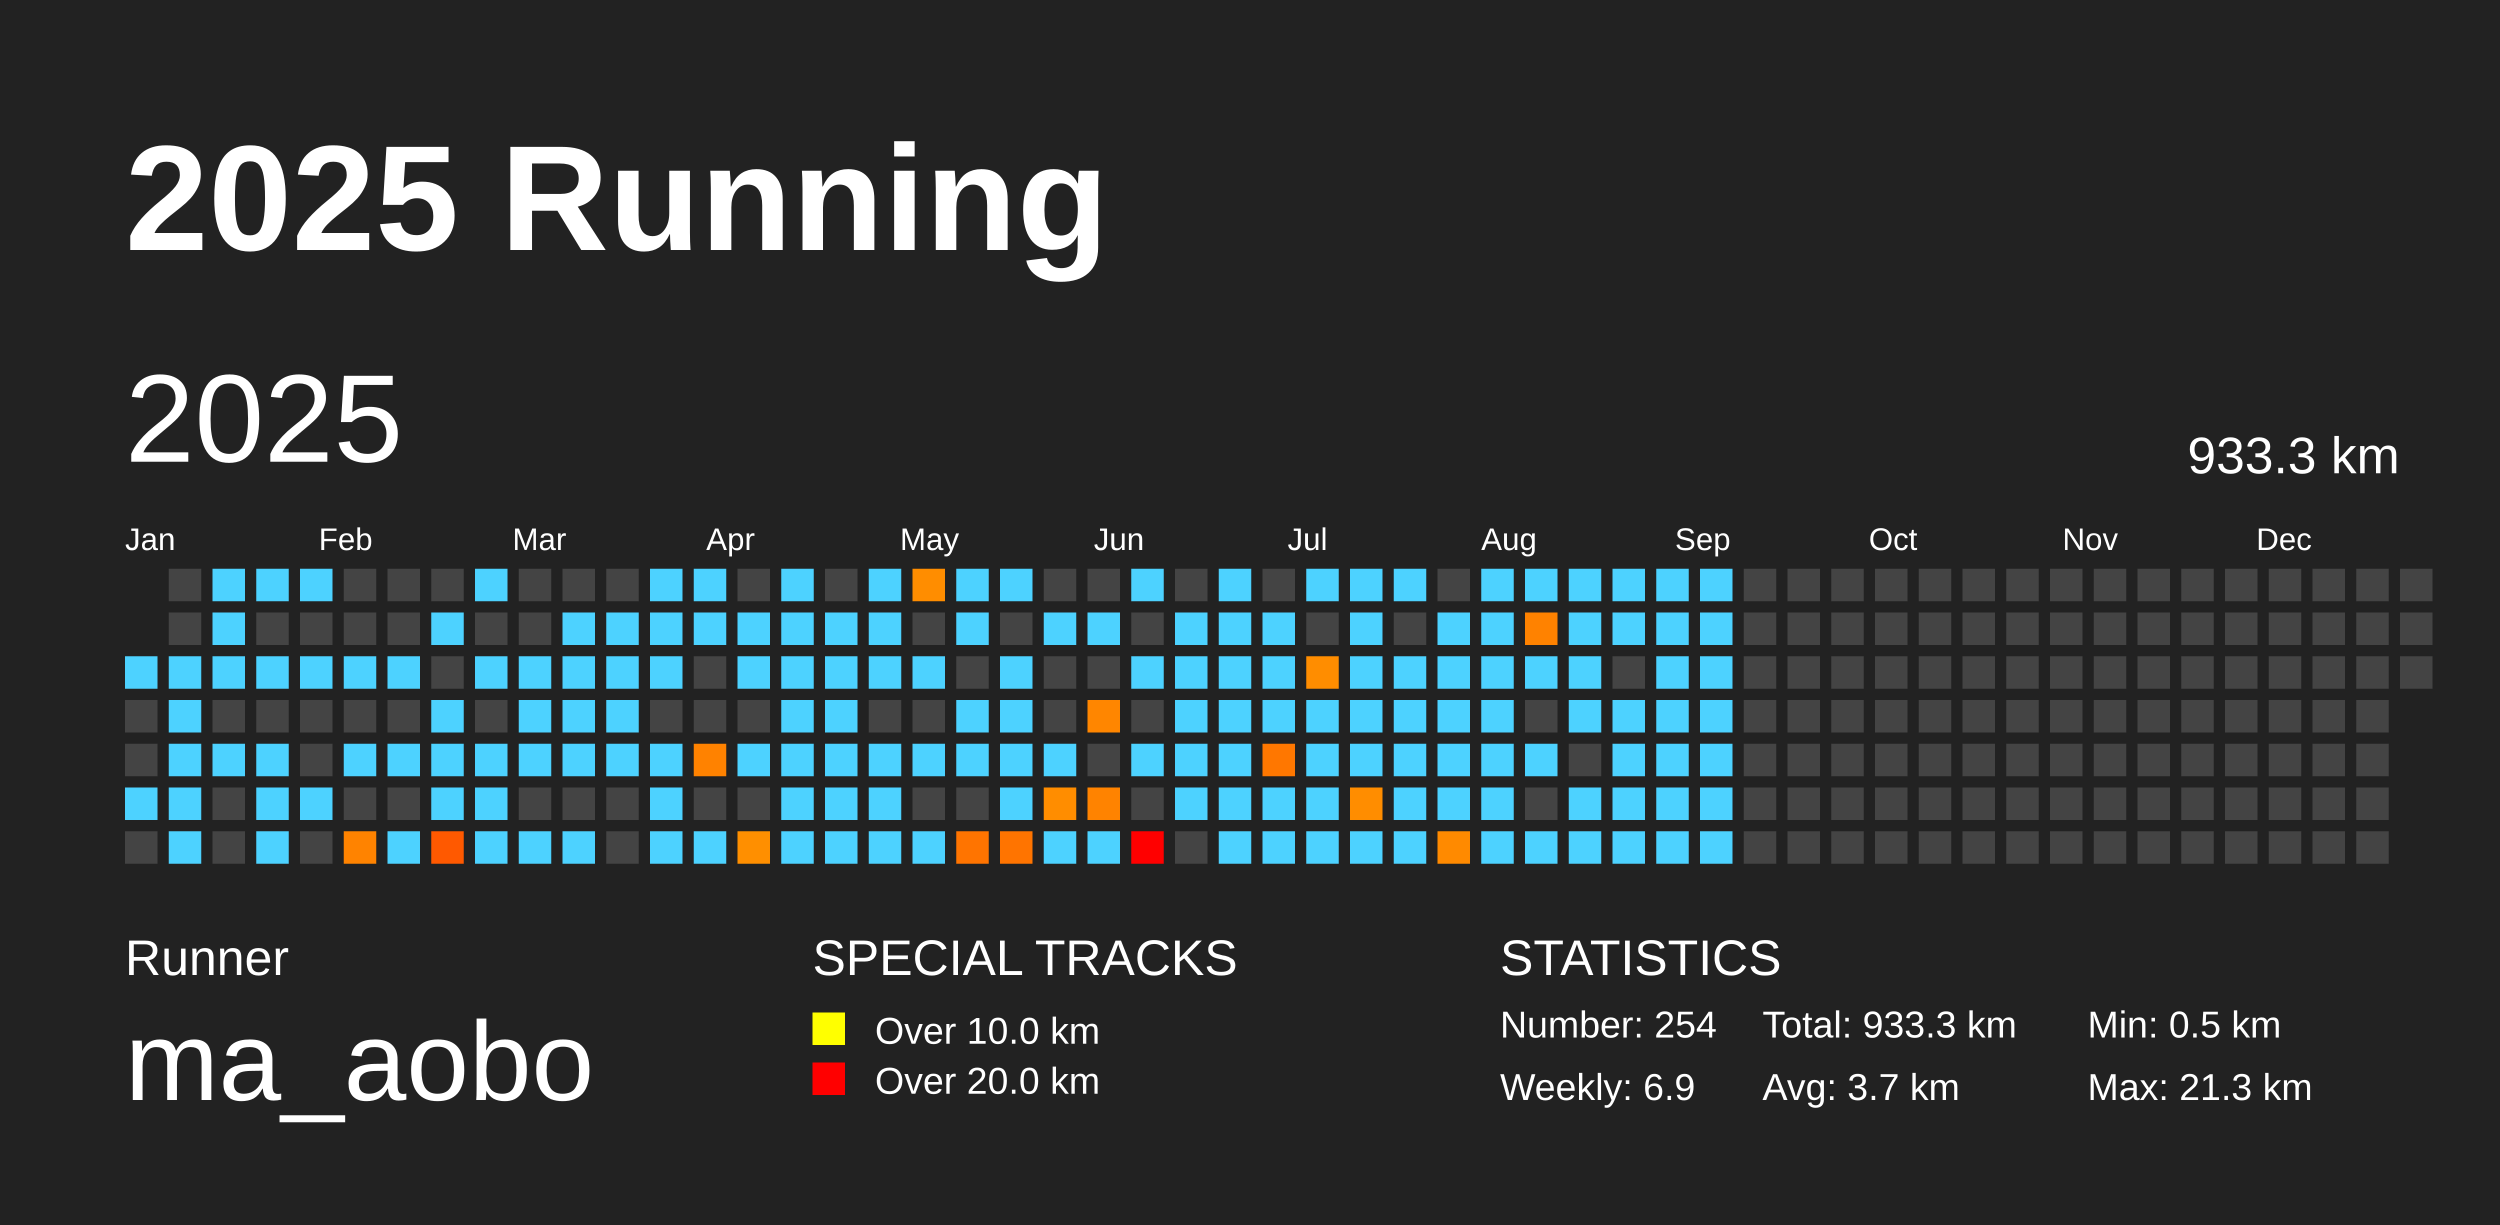
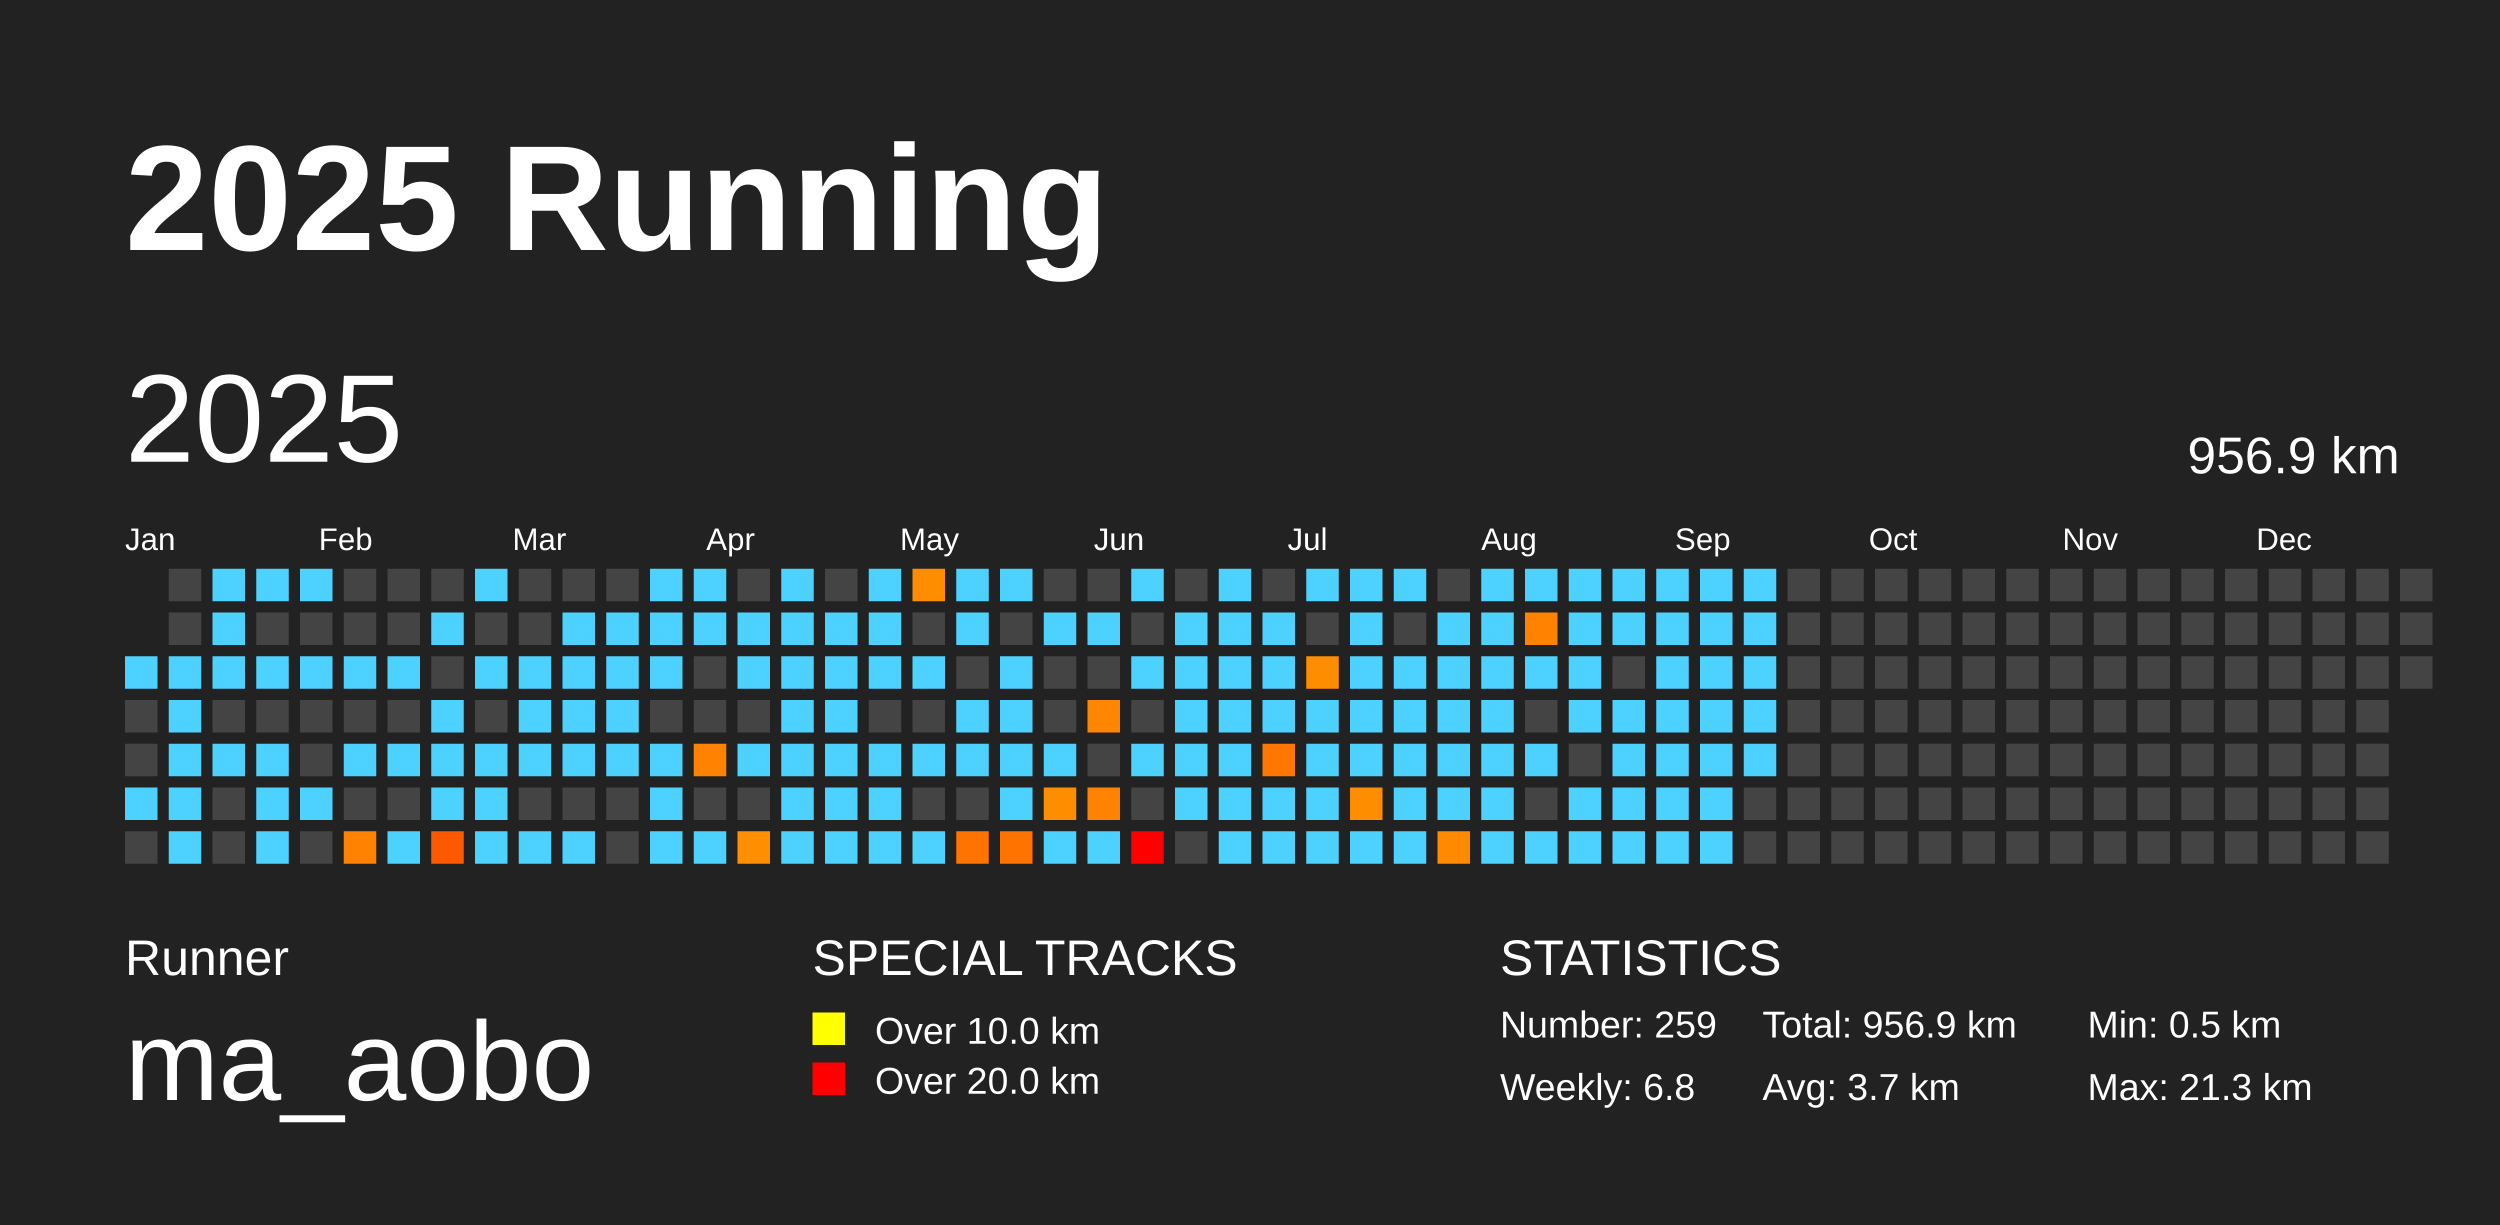
<svg xmlns="http://www.w3.org/2000/svg" baseProfile="full" height="98mm" version="1.1" viewBox="0,0,200,98" width="200mm">
  <defs />
  <rect fill="#222222" height="98" width="200" x="0" y="0" />
  <text fill="#FFFFFF" style="font-size:12px; font-family:Arial; font-weight:bold;" x="10" y="20">2025 Running</text>
  <text fill="#FFFFFF" style="font-size:4px; font-family:Arial" x="10" y="78">Runner</text>
  <text fill="#FFFFFF" style="font-size:9px; font-family:Arial" x="10" y="88">ma_aobo</text>
  <text fill="#FFFFFF" style="font-size:4px; font-family:Arial" x="65" y="78">SPECIAL TRACKS</text>
  <rect fill="yellow" height="2.6" width="2.6" x="65" y="81" />
  <text fill="#FFFFFF" style="font-size:3px; font-family:Arial" x="70" y="83.5">Over 10.0 km</text>
  <rect fill="red" height="2.6" width="2.6" x="65" y="85" />
  <text fill="#FFFFFF" style="font-size:3px; font-family:Arial" x="70" y="87.5">Over 20.0 km</text>
  <text fill="#FFFFFF" style="font-size:4px; font-family:Arial" x="120" y="78">STATISTICS</text>
-   <text fill="#FFFFFF" style="font-size:3px; font-family:Arial" x="120" y="83">Number: 254</text>
-   <text fill="#FFFFFF" style="font-size:3px; font-family:Arial" x="120" y="88">Weekly: 6.9</text>
-   <text fill="#FFFFFF" style="font-size:3px; font-family:Arial" x="141" y="83">Total: 933.3 km</text>
+   <text fill="#FFFFFF" style="font-size:3px; font-family:Arial" x="120" y="83">Number: 259</text>
+   <text fill="#FFFFFF" style="font-size:3px; font-family:Arial" x="120" y="88">Weekly: 6.8</text>
+   <text fill="#FFFFFF" style="font-size:3px; font-family:Arial" x="141" y="83">Total: 956.9 km</text>
  <text fill="#FFFFFF" style="font-size:3px; font-family:Arial" x="141" y="88">Avg: 3.7 km</text>
  <text fill="#FFFFFF" style="font-size:3px; font-family:Arial" x="167" y="83">Min: 0.5 km</text>
  <text fill="#FFFFFF" style="font-size:3px; font-family:Arial" x="167" y="88">Max: 21.3 km</text>
  <text dominant-baseline="hanging" fill="#FFFFFF" style="font-size:10.0px; font-family:Arial;" x="10" y="30">2025</text>
-   <text dominant-baseline="hanging" fill="#FFFFFF" style="font-size:4.125px; font-family:Arial;" x="175" y="35">933.3 km</text>
+   <text dominant-baseline="hanging" fill="#FFFFFF" style="font-size:4.125px; font-family:Arial;" x="175" y="35">956.9 km</text>
  <text fill="#FFFFFF" style="font-size:2.5px; font-family:Arial" x="10.0" y="44">Jan</text>
  <text fill="#FFFFFF" style="font-size:2.5px; font-family:Arial" x="25.5" y="44">Feb</text>
  <text fill="#FFFFFF" style="font-size:2.5px; font-family:Arial" x="41.0" y="44">Mar</text>
  <text fill="#FFFFFF" style="font-size:2.5px; font-family:Arial" x="56.5" y="44">Apr</text>
  <text fill="#FFFFFF" style="font-size:2.5px; font-family:Arial" x="72.0" y="44">May</text>
  <text fill="#FFFFFF" style="font-size:2.5px; font-family:Arial" x="87.5" y="44">Jun</text>
  <text fill="#FFFFFF" style="font-size:2.5px; font-family:Arial" x="103.0" y="44">Jul</text>
  <text fill="#FFFFFF" style="font-size:2.5px; font-family:Arial" x="118.5" y="44">Aug</text>
  <text fill="#FFFFFF" style="font-size:2.5px; font-family:Arial" x="134.0" y="44">Sep</text>
  <text fill="#FFFFFF" style="font-size:2.5px; font-family:Arial" x="149.5" y="44">Oct</text>
  <text fill="#FFFFFF" style="font-size:2.5px; font-family:Arial" x="165.0" y="44">Nov</text>
  <text fill="#FFFFFF" style="font-size:2.5px; font-family:Arial" x="180.5" y="44">Dec</text>
  <rect fill="#4dd2ff" height="2.6" width="2.6" x="10.0" y="52.5" />
  <rect fill="#444444" height="2.6" width="2.6" x="10.0" y="56.0" />
  <rect fill="#444444" height="2.6" width="2.6" x="10.0" y="59.5" />
  <rect fill="#4dd2ff" height="2.6" width="2.6" x="10.0" y="63.0" />
  <rect fill="#444444" height="2.6" width="2.6" x="10.0" y="66.5" />
  <rect fill="#444444" height="2.6" width="2.6" x="13.5" y="45.5" />
  <rect fill="#444444" height="2.6" width="2.6" x="13.5" y="49.0" />
  <rect fill="#4dd2ff" height="2.6" width="2.6" x="13.5" y="52.5" />
  <rect fill="#4dd2ff" height="2.6" width="2.6" x="13.5" y="56.0" />
  <rect fill="#4dd2ff" height="2.6" width="2.6" x="13.5" y="59.5" />
  <rect fill="#4dd2ff" height="2.6" width="2.6" x="13.5" y="63.0" />
  <rect fill="#4dd2ff" height="2.6" width="2.6" x="13.5" y="66.5" />
  <rect fill="#4dd2ff" height="2.6" width="2.6" x="17.0" y="45.5" />
  <rect fill="#4dd2ff" height="2.6" width="2.6" x="17.0" y="49.0" />
  <rect fill="#4dd2ff" height="2.6" width="2.6" x="17.0" y="52.5" />
  <rect fill="#444444" height="2.6" width="2.6" x="17.0" y="56.0" />
  <rect fill="#4dd2ff" height="2.6" width="2.6" x="17.0" y="59.5" />
  <rect fill="#444444" height="2.6" width="2.6" x="17.0" y="63.0" />
  <rect fill="#444444" height="2.6" width="2.6" x="17.0" y="66.5" />
  <rect fill="#4dd2ff" height="2.6" width="2.6" x="20.5" y="45.5" />
  <rect fill="#444444" height="2.6" width="2.6" x="20.5" y="49.0" />
  <rect fill="#4dd2ff" height="2.6" width="2.6" x="20.5" y="52.5" />
  <rect fill="#444444" height="2.6" width="2.6" x="20.5" y="56.0" />
  <rect fill="#4dd2ff" height="2.6" width="2.6" x="20.5" y="59.5" />
  <rect fill="#4dd2ff" height="2.6" width="2.6" x="20.5" y="63.0" />
  <rect fill="#4dd2ff" height="2.6" width="2.6" x="20.5" y="66.5" />
  <rect fill="#4dd2ff" height="2.6" width="2.6" x="24.0" y="45.5" />
  <rect fill="#444444" height="2.6" width="2.6" x="24.0" y="49.0" />
  <rect fill="#4dd2ff" height="2.6" width="2.6" x="24.0" y="52.5" />
  <rect fill="#444444" height="2.6" width="2.6" x="24.0" y="56.0" />
  <rect fill="#444444" height="2.6" width="2.6" x="24.0" y="59.5" />
  <rect fill="#4dd2ff" height="2.6" width="2.6" x="24.0" y="63.0" />
  <rect fill="#444444" height="2.6" width="2.6" x="24.0" y="66.5" />
  <rect fill="#444444" height="2.6" width="2.6" x="27.5" y="45.5" />
  <rect fill="#444444" height="2.6" width="2.6" x="27.5" y="49.0" />
  <rect fill="#4dd2ff" height="2.6" width="2.6" x="27.5" y="52.5" />
  <rect fill="#444444" height="2.6" width="2.6" x="27.5" y="56.0" />
  <rect fill="#4dd2ff" height="2.6" width="2.6" x="27.5" y="59.5" />
  <rect fill="#444444" height="2.6" width="2.6" x="27.5" y="63.0" />
  <rect fill="#ff8300" height="2.6" width="2.6" x="27.5" y="66.5" />
  <rect fill="#444444" height="2.6" width="2.6" x="31.0" y="45.5" />
  <rect fill="#444444" height="2.6" width="2.6" x="31.0" y="49.0" />
  <rect fill="#4dd2ff" height="2.6" width="2.6" x="31.0" y="52.5" />
  <rect fill="#444444" height="2.6" width="2.6" x="31.0" y="56.0" />
  <rect fill="#4dd2ff" height="2.6" width="2.6" x="31.0" y="59.5" />
  <rect fill="#444444" height="2.6" width="2.6" x="31.0" y="63.0" />
  <rect fill="#4dd2ff" height="2.6" width="2.6" x="31.0" y="66.5" />
  <rect fill="#444444" height="2.6" width="2.6" x="34.5" y="45.5" />
  <rect fill="#4dd2ff" height="2.6" width="2.6" x="34.5" y="49.0" />
  <rect fill="#444444" height="2.6" width="2.6" x="34.5" y="52.5" />
  <rect fill="#4dd2ff" height="2.6" width="2.6" x="34.5" y="56.0" />
  <rect fill="#4dd2ff" height="2.6" width="2.6" x="34.5" y="59.5" />
  <rect fill="#4dd2ff" height="2.6" width="2.6" x="34.5" y="63.0" />
  <rect fill="#ff5900" height="2.6" width="2.6" x="34.5" y="66.5" />
  <rect fill="#4dd2ff" height="2.6" width="2.6" x="38.0" y="45.5" />
  <rect fill="#444444" height="2.6" width="2.6" x="38.0" y="49.0" />
  <rect fill="#4dd2ff" height="2.6" width="2.6" x="38.0" y="52.5" />
  <rect fill="#444444" height="2.6" width="2.6" x="38.0" y="56.0" />
  <rect fill="#4dd2ff" height="2.6" width="2.6" x="38.0" y="59.5" />
  <rect fill="#4dd2ff" height="2.6" width="2.6" x="38.0" y="63.0" />
  <rect fill="#4dd2ff" height="2.6" width="2.6" x="38.0" y="66.5" />
  <rect fill="#444444" height="2.6" width="2.6" x="41.5" y="45.5" />
  <rect fill="#444444" height="2.6" width="2.6" x="41.5" y="49.0" />
  <rect fill="#4dd2ff" height="2.6" width="2.6" x="41.5" y="52.5" />
  <rect fill="#4dd2ff" height="2.6" width="2.6" x="41.5" y="56.0" />
  <rect fill="#4dd2ff" height="2.6" width="2.6" x="41.5" y="59.5" />
  <rect fill="#444444" height="2.6" width="2.6" x="41.5" y="63.0" />
  <rect fill="#4dd2ff" height="2.6" width="2.6" x="41.5" y="66.5" />
  <rect fill="#444444" height="2.6" width="2.6" x="45.0" y="45.5" />
  <rect fill="#4dd2ff" height="2.6" width="2.6" x="45.0" y="49.0" />
  <rect fill="#4dd2ff" height="2.6" width="2.6" x="45.0" y="52.5" />
  <rect fill="#4dd2ff" height="2.6" width="2.6" x="45.0" y="56.0" />
  <rect fill="#4dd2ff" height="2.6" width="2.6" x="45.0" y="59.5" />
  <rect fill="#444444" height="2.6" width="2.6" x="45.0" y="63.0" />
  <rect fill="#4dd2ff" height="2.6" width="2.6" x="45.0" y="66.5" />
  <rect fill="#444444" height="2.6" width="2.6" x="48.5" y="45.5" />
  <rect fill="#4dd2ff" height="2.6" width="2.6" x="48.5" y="49.0" />
  <rect fill="#4dd2ff" height="2.6" width="2.6" x="48.5" y="52.5" />
  <rect fill="#4dd2ff" height="2.6" width="2.6" x="48.5" y="56.0" />
  <rect fill="#4dd2ff" height="2.6" width="2.6" x="48.5" y="59.5" />
  <rect fill="#444444" height="2.6" width="2.6" x="48.5" y="63.0" />
  <rect fill="#444444" height="2.6" width="2.6" x="48.5" y="66.5" />
  <rect fill="#4dd2ff" height="2.6" width="2.6" x="52.0" y="45.5" />
  <rect fill="#4dd2ff" height="2.6" width="2.6" x="52.0" y="49.0" />
  <rect fill="#4dd2ff" height="2.6" width="2.6" x="52.0" y="52.5" />
  <rect fill="#444444" height="2.6" width="2.6" x="52.0" y="56.0" />
  <rect fill="#4dd2ff" height="2.6" width="2.6" x="52.0" y="59.5" />
  <rect fill="#4dd2ff" height="2.6" width="2.6" x="52.0" y="63.0" />
  <rect fill="#4dd2ff" height="2.6" width="2.6" x="52.0" y="66.5" />
  <rect fill="#4dd2ff" height="2.6" width="2.6" x="55.5" y="45.5" />
  <rect fill="#4dd2ff" height="2.6" width="2.6" x="55.5" y="49.0" />
  <rect fill="#444444" height="2.6" width="2.6" x="55.5" y="52.5" />
  <rect fill="#444444" height="2.6" width="2.6" x="55.5" y="56.0" />
  <rect fill="#ff8200" height="2.6" width="2.6" x="55.5" y="59.5" />
  <rect fill="#444444" height="2.6" width="2.6" x="55.5" y="63.0" />
  <rect fill="#4dd2ff" height="2.6" width="2.6" x="55.5" y="66.5" />
  <rect fill="#444444" height="2.6" width="2.6" x="59.0" y="45.5" />
  <rect fill="#4dd2ff" height="2.6" width="2.6" x="59.0" y="49.0" />
  <rect fill="#4dd2ff" height="2.6" width="2.6" x="59.0" y="52.5" />
  <rect fill="#444444" height="2.6" width="2.6" x="59.0" y="56.0" />
  <rect fill="#4dd2ff" height="2.6" width="2.6" x="59.0" y="59.5" />
  <rect fill="#444444" height="2.6" width="2.6" x="59.0" y="63.0" />
  <rect fill="#ff8f00" height="2.6" width="2.6" x="59.0" y="66.5" />
  <rect fill="#4dd2ff" height="2.6" width="2.6" x="62.5" y="45.5" />
  <rect fill="#4dd2ff" height="2.6" width="2.6" x="62.5" y="49.0" />
  <rect fill="#4dd2ff" height="2.6" width="2.6" x="62.5" y="52.5" />
  <rect fill="#4dd2ff" height="2.6" width="2.6" x="62.5" y="56.0" />
  <rect fill="#4dd2ff" height="2.6" width="2.6" x="62.5" y="59.5" />
  <rect fill="#4dd2ff" height="2.6" width="2.6" x="62.5" y="63.0" />
  <rect fill="#4dd2ff" height="2.6" width="2.6" x="62.5" y="66.5" />
  <rect fill="#444444" height="2.6" width="2.6" x="66.0" y="45.5" />
  <rect fill="#4dd2ff" height="2.6" width="2.6" x="66.0" y="49.0" />
  <rect fill="#4dd2ff" height="2.6" width="2.6" x="66.0" y="52.5" />
  <rect fill="#4dd2ff" height="2.6" width="2.6" x="66.0" y="56.0" />
  <rect fill="#4dd2ff" height="2.6" width="2.6" x="66.0" y="59.5" />
  <rect fill="#4dd2ff" height="2.6" width="2.6" x="66.0" y="63.0" />
  <rect fill="#4dd2ff" height="2.6" width="2.6" x="66.0" y="66.5" />
  <rect fill="#4dd2ff" height="2.6" width="2.6" x="69.5" y="45.5" />
  <rect fill="#4dd2ff" height="2.6" width="2.6" x="69.5" y="49.0" />
  <rect fill="#4dd2ff" height="2.6" width="2.6" x="69.5" y="52.5" />
  <rect fill="#444444" height="2.6" width="2.6" x="69.5" y="56.0" />
  <rect fill="#4dd2ff" height="2.6" width="2.6" x="69.5" y="59.5" />
  <rect fill="#4dd2ff" height="2.6" width="2.6" x="69.5" y="63.0" />
  <rect fill="#4dd2ff" height="2.6" width="2.6" x="69.5" y="66.5" />
  <rect fill="#ff8d00" height="2.6" width="2.6" x="73.0" y="45.5" />
  <rect fill="#444444" height="2.6" width="2.6" x="73.0" y="49.0" />
  <rect fill="#4dd2ff" height="2.6" width="2.6" x="73.0" y="52.5" />
  <rect fill="#444444" height="2.6" width="2.6" x="73.0" y="56.0" />
  <rect fill="#4dd2ff" height="2.6" width="2.6" x="73.0" y="59.5" />
  <rect fill="#444444" height="2.6" width="2.6" x="73.0" y="63.0" />
  <rect fill="#4dd2ff" height="2.6" width="2.6" x="73.0" y="66.5" />
  <rect fill="#4dd2ff" height="2.6" width="2.6" x="76.5" y="45.5" />
  <rect fill="#4dd2ff" height="2.6" width="2.6" x="76.5" y="49.0" />
  <rect fill="#444444" height="2.6" width="2.6" x="76.5" y="52.5" />
  <rect fill="#4dd2ff" height="2.6" width="2.6" x="76.5" y="56.0" />
  <rect fill="#4dd2ff" height="2.6" width="2.6" x="76.5" y="59.5" />
  <rect fill="#444444" height="2.6" width="2.6" x="76.5" y="63.0" />
  <rect fill="#ff7400" height="2.6" width="2.6" x="76.5" y="66.5" />
  <rect fill="#4dd2ff" height="2.6" width="2.6" x="80.0" y="45.5" />
  <rect fill="#444444" height="2.6" width="2.6" x="80.0" y="49.0" />
  <rect fill="#4dd2ff" height="2.6" width="2.6" x="80.0" y="52.5" />
  <rect fill="#4dd2ff" height="2.6" width="2.6" x="80.0" y="56.0" />
  <rect fill="#4dd2ff" height="2.6" width="2.6" x="80.0" y="59.5" />
  <rect fill="#4dd2ff" height="2.6" width="2.6" x="80.0" y="63.0" />
  <rect fill="#ff7400" height="2.6" width="2.6" x="80.0" y="66.5" />
  <rect fill="#444444" height="2.6" width="2.6" x="83.5" y="45.5" />
  <rect fill="#4dd2ff" height="2.6" width="2.6" x="83.5" y="49.0" />
  <rect fill="#444444" height="2.6" width="2.6" x="83.5" y="52.5" />
  <rect fill="#444444" height="2.6" width="2.6" x="83.5" y="56.0" />
  <rect fill="#4dd2ff" height="2.6" width="2.6" x="83.5" y="59.5" />
  <rect fill="#ff8d00" height="2.6" width="2.6" x="83.5" y="63.0" />
  <rect fill="#4dd2ff" height="2.6" width="2.6" x="83.5" y="66.5" />
  <rect fill="#444444" height="2.6" width="2.6" x="87.0" y="45.5" />
  <rect fill="#4dd2ff" height="2.6" width="2.6" x="87.0" y="49.0" />
  <rect fill="#444444" height="2.6" width="2.6" x="87.0" y="52.5" />
  <rect fill="#ff8600" height="2.6" width="2.6" x="87.0" y="56.0" />
  <rect fill="#444444" height="2.6" width="2.6" x="87.0" y="59.5" />
  <rect fill="#ff8300" height="2.6" width="2.6" x="87.0" y="63.0" />
  <rect fill="#4dd2ff" height="2.6" width="2.6" x="87.0" y="66.5" />
  <rect fill="#4dd2ff" height="2.6" width="2.6" x="90.5" y="45.5" />
  <rect fill="#444444" height="2.6" width="2.6" x="90.5" y="49.0" />
  <rect fill="#4dd2ff" height="2.6" width="2.6" x="90.5" y="52.5" />
  <rect fill="#444444" height="2.6" width="2.6" x="90.5" y="56.0" />
  <rect fill="#4dd2ff" height="2.6" width="2.6" x="90.5" y="59.5" />
  <rect fill="#444444" height="2.6" width="2.6" x="90.5" y="63.0" />
  <rect fill="red" height="2.6" width="2.6" x="90.5" y="66.5" />
  <rect fill="#444444" height="2.6" width="2.6" x="94.0" y="45.5" />
  <rect fill="#4dd2ff" height="2.6" width="2.6" x="94.0" y="49.0" />
  <rect fill="#4dd2ff" height="2.6" width="2.6" x="94.0" y="52.5" />
  <rect fill="#4dd2ff" height="2.6" width="2.6" x="94.0" y="56.0" />
  <rect fill="#4dd2ff" height="2.6" width="2.6" x="94.0" y="59.5" />
  <rect fill="#4dd2ff" height="2.6" width="2.6" x="94.0" y="63.0" />
  <rect fill="#444444" height="2.6" width="2.6" x="94.0" y="66.5" />
  <rect fill="#4dd2ff" height="2.6" width="2.6" x="97.5" y="45.5" />
  <rect fill="#4dd2ff" height="2.6" width="2.6" x="97.5" y="49.0" />
  <rect fill="#4dd2ff" height="2.6" width="2.6" x="97.5" y="52.5" />
  <rect fill="#4dd2ff" height="2.6" width="2.6" x="97.5" y="56.0" />
  <rect fill="#4dd2ff" height="2.6" width="2.6" x="97.5" y="59.5" />
  <rect fill="#4dd2ff" height="2.6" width="2.6" x="97.5" y="63.0" />
  <rect fill="#4dd2ff" height="2.6" width="2.6" x="97.5" y="66.5" />
  <rect fill="#444444" height="2.6" width="2.6" x="101.0" y="45.5" />
  <rect fill="#4dd2ff" height="2.6" width="2.6" x="101.0" y="49.0" />
  <rect fill="#4dd2ff" height="2.6" width="2.6" x="101.0" y="52.5" />
  <rect fill="#4dd2ff" height="2.6" width="2.6" x="101.0" y="56.0" />
  <rect fill="#ff7700" height="2.6" width="2.6" x="101.0" y="59.5" />
  <rect fill="#4dd2ff" height="2.6" width="2.6" x="101.0" y="63.0" />
  <rect fill="#4dd2ff" height="2.6" width="2.6" x="101.0" y="66.5" />
  <rect fill="#4dd2ff" height="2.6" width="2.6" x="104.5" y="45.5" />
  <rect fill="#444444" height="2.6" width="2.6" x="104.5" y="49.0" />
  <rect fill="#ff8d00" height="2.6" width="2.6" x="104.5" y="52.5" />
  <rect fill="#4dd2ff" height="2.6" width="2.6" x="104.5" y="56.0" />
  <rect fill="#4dd2ff" height="2.6" width="2.6" x="104.5" y="59.5" />
  <rect fill="#4dd2ff" height="2.6" width="2.6" x="104.5" y="63.0" />
  <rect fill="#4dd2ff" height="2.6" width="2.6" x="104.5" y="66.5" />
  <rect fill="#4dd2ff" height="2.6" width="2.6" x="108.0" y="45.5" />
  <rect fill="#4dd2ff" height="2.6" width="2.6" x="108.0" y="49.0" />
  <rect fill="#4dd2ff" height="2.6" width="2.6" x="108.0" y="52.5" />
  <rect fill="#4dd2ff" height="2.6" width="2.6" x="108.0" y="56.0" />
  <rect fill="#4dd2ff" height="2.6" width="2.6" x="108.0" y="59.5" />
  <rect fill="#ff8d00" height="2.6" width="2.6" x="108.0" y="63.0" />
  <rect fill="#4dd2ff" height="2.6" width="2.6" x="108.0" y="66.5" />
  <rect fill="#4dd2ff" height="2.6" width="2.6" x="111.5" y="45.5" />
  <rect fill="#444444" height="2.6" width="2.6" x="111.5" y="49.0" />
  <rect fill="#4dd2ff" height="2.6" width="2.6" x="111.5" y="52.5" />
  <rect fill="#4dd2ff" height="2.6" width="2.6" x="111.5" y="56.0" />
  <rect fill="#4dd2ff" height="2.6" width="2.6" x="111.5" y="59.5" />
  <rect fill="#4dd2ff" height="2.6" width="2.6" x="111.5" y="63.0" />
  <rect fill="#4dd2ff" height="2.6" width="2.6" x="111.5" y="66.5" />
  <rect fill="#444444" height="2.6" width="2.6" x="115.0" y="45.5" />
  <rect fill="#4dd2ff" height="2.6" width="2.6" x="115.0" y="49.0" />
  <rect fill="#4dd2ff" height="2.6" width="2.6" x="115.0" y="52.5" />
  <rect fill="#4dd2ff" height="2.6" width="2.6" x="115.0" y="56.0" />
  <rect fill="#4dd2ff" height="2.6" width="2.6" x="115.0" y="59.5" />
  <rect fill="#4dd2ff" height="2.6" width="2.6" x="115.0" y="63.0" />
  <rect fill="#ff8a00" height="2.6" width="2.6" x="115.0" y="66.5" />
  <rect fill="#4dd2ff" height="2.6" width="2.6" x="118.5" y="45.5" />
  <rect fill="#4dd2ff" height="2.6" width="2.6" x="118.5" y="49.0" />
  <rect fill="#4dd2ff" height="2.6" width="2.6" x="118.5" y="52.5" />
  <rect fill="#4dd2ff" height="2.6" width="2.6" x="118.5" y="56.0" />
  <rect fill="#4dd2ff" height="2.6" width="2.6" x="118.5" y="59.5" />
  <rect fill="#4dd2ff" height="2.6" width="2.6" x="118.5" y="63.0" />
  <rect fill="#4dd2ff" height="2.6" width="2.6" x="118.5" y="66.5" />
  <rect fill="#4dd2ff" height="2.6" width="2.6" x="122.0" y="45.5" />
  <rect fill="#ff8200" height="2.6" width="2.6" x="122.0" y="49.0" />
  <rect fill="#4dd2ff" height="2.6" width="2.6" x="122.0" y="52.5" />
  <rect fill="#444444" height="2.6" width="2.6" x="122.0" y="56.0" />
  <rect fill="#4dd2ff" height="2.6" width="2.6" x="122.0" y="59.5" />
  <rect fill="#444444" height="2.6" width="2.6" x="122.0" y="63.0" />
  <rect fill="#4dd2ff" height="2.6" width="2.6" x="122.0" y="66.5" />
  <rect fill="#4dd2ff" height="2.6" width="2.6" x="125.5" y="45.5" />
  <rect fill="#4dd2ff" height="2.6" width="2.6" x="125.5" y="49.0" />
  <rect fill="#4dd2ff" height="2.6" width="2.6" x="125.5" y="52.5" />
  <rect fill="#4dd2ff" height="2.6" width="2.6" x="125.5" y="56.0" />
  <rect fill="#444444" height="2.6" width="2.6" x="125.5" y="59.5" />
  <rect fill="#4dd2ff" height="2.6" width="2.6" x="125.5" y="63.0" />
  <rect fill="#4dd2ff" height="2.6" width="2.6" x="125.5" y="66.5" />
  <rect fill="#4dd2ff" height="2.6" width="2.6" x="129.0" y="45.5" />
  <rect fill="#4dd2ff" height="2.6" width="2.6" x="129.0" y="49.0" />
  <rect fill="#444444" height="2.6" width="2.6" x="129.0" y="52.5" />
  <rect fill="#4dd2ff" height="2.6" width="2.6" x="129.0" y="56.0" />
  <rect fill="#4dd2ff" height="2.6" width="2.6" x="129.0" y="59.5" />
  <rect fill="#4dd2ff" height="2.6" width="2.6" x="129.0" y="63.0" />
  <rect fill="#4dd2ff" height="2.6" width="2.6" x="129.0" y="66.5" />
  <rect fill="#4dd2ff" height="2.6" width="2.6" x="132.5" y="45.5" />
  <rect fill="#4dd2ff" height="2.6" width="2.6" x="132.5" y="49.0" />
  <rect fill="#4dd2ff" height="2.6" width="2.6" x="132.5" y="52.5" />
  <rect fill="#4dd2ff" height="2.6" width="2.6" x="132.5" y="56.0" />
  <rect fill="#4dd2ff" height="2.6" width="2.6" x="132.5" y="59.5" />
  <rect fill="#4dd2ff" height="2.6" width="2.6" x="132.5" y="63.0" />
  <rect fill="#4dd2ff" height="2.6" width="2.6" x="132.5" y="66.5" />
  <rect fill="#4dd2ff" height="2.6" width="2.6" x="136.0" y="45.5" />
  <rect fill="#4dd2ff" height="2.6" width="2.6" x="136.0" y="49.0" />
  <rect fill="#4dd2ff" height="2.6" width="2.6" x="136.0" y="52.5" />
  <rect fill="#4dd2ff" height="2.6" width="2.6" x="136.0" y="56.0" />
  <rect fill="#4dd2ff" height="2.6" width="2.6" x="136.0" y="59.5" />
  <rect fill="#4dd2ff" height="2.6" width="2.6" x="136.0" y="63.0" />
  <rect fill="#4dd2ff" height="2.6" width="2.6" x="136.0" y="66.5" />
-   <rect fill="#444444" height="2.6" width="2.6" x="139.5" y="45.5" />
-   <rect fill="#444444" height="2.6" width="2.6" x="139.5" y="49.0" />
-   <rect fill="#444444" height="2.6" width="2.6" x="139.5" y="52.5" />
-   <rect fill="#444444" height="2.6" width="2.6" x="139.5" y="56.0" />
-   <rect fill="#444444" height="2.6" width="2.6" x="139.5" y="59.5" />
+   <rect fill="#4dd2ff" height="2.6" width="2.6" x="139.5" y="45.5" />
+   <rect fill="#4dd2ff" height="2.6" width="2.6" x="139.5" y="49.0" />
+   <rect fill="#4dd2ff" height="2.6" width="2.6" x="139.5" y="52.5" />
+   <rect fill="#4dd2ff" height="2.6" width="2.6" x="139.5" y="56.0" />
+   <rect fill="#4dd2ff" height="2.6" width="2.6" x="139.5" y="59.5" />
  <rect fill="#444444" height="2.6" width="2.6" x="139.5" y="63.0" />
  <rect fill="#444444" height="2.6" width="2.6" x="139.5" y="66.5" />
  <rect fill="#444444" height="2.6" width="2.6" x="143.0" y="45.5" />
  <rect fill="#444444" height="2.6" width="2.6" x="143.0" y="49.0" />
  <rect fill="#444444" height="2.6" width="2.6" x="143.0" y="52.5" />
  <rect fill="#444444" height="2.6" width="2.6" x="143.0" y="56.0" />
  <rect fill="#444444" height="2.6" width="2.6" x="143.0" y="59.5" />
  <rect fill="#444444" height="2.6" width="2.6" x="143.0" y="63.0" />
  <rect fill="#444444" height="2.6" width="2.6" x="143.0" y="66.5" />
  <rect fill="#444444" height="2.6" width="2.6" x="146.5" y="45.5" />
  <rect fill="#444444" height="2.6" width="2.6" x="146.5" y="49.0" />
  <rect fill="#444444" height="2.6" width="2.6" x="146.5" y="52.5" />
  <rect fill="#444444" height="2.6" width="2.6" x="146.5" y="56.0" />
  <rect fill="#444444" height="2.6" width="2.6" x="146.5" y="59.5" />
  <rect fill="#444444" height="2.6" width="2.6" x="146.5" y="63.0" />
  <rect fill="#444444" height="2.6" width="2.6" x="146.5" y="66.5" />
  <rect fill="#444444" height="2.6" width="2.6" x="150.0" y="45.5" />
  <rect fill="#444444" height="2.6" width="2.6" x="150.0" y="49.0" />
  <rect fill="#444444" height="2.6" width="2.6" x="150.0" y="52.5" />
  <rect fill="#444444" height="2.6" width="2.6" x="150.0" y="56.0" />
  <rect fill="#444444" height="2.6" width="2.6" x="150.0" y="59.5" />
  <rect fill="#444444" height="2.6" width="2.6" x="150.0" y="63.0" />
  <rect fill="#444444" height="2.6" width="2.6" x="150.0" y="66.5" />
  <rect fill="#444444" height="2.6" width="2.6" x="153.5" y="45.5" />
  <rect fill="#444444" height="2.6" width="2.6" x="153.5" y="49.0" />
  <rect fill="#444444" height="2.6" width="2.6" x="153.5" y="52.5" />
  <rect fill="#444444" height="2.6" width="2.6" x="153.5" y="56.0" />
  <rect fill="#444444" height="2.6" width="2.6" x="153.5" y="59.5" />
  <rect fill="#444444" height="2.6" width="2.6" x="153.5" y="63.0" />
  <rect fill="#444444" height="2.6" width="2.6" x="153.5" y="66.5" />
  <rect fill="#444444" height="2.6" width="2.6" x="157.0" y="45.5" />
  <rect fill="#444444" height="2.6" width="2.6" x="157.0" y="49.0" />
  <rect fill="#444444" height="2.6" width="2.6" x="157.0" y="52.5" />
  <rect fill="#444444" height="2.6" width="2.6" x="157.0" y="56.0" />
  <rect fill="#444444" height="2.6" width="2.6" x="157.0" y="59.5" />
  <rect fill="#444444" height="2.6" width="2.6" x="157.0" y="63.0" />
  <rect fill="#444444" height="2.6" width="2.6" x="157.0" y="66.5" />
  <rect fill="#444444" height="2.6" width="2.6" x="160.5" y="45.5" />
  <rect fill="#444444" height="2.6" width="2.6" x="160.5" y="49.0" />
  <rect fill="#444444" height="2.6" width="2.6" x="160.5" y="52.5" />
  <rect fill="#444444" height="2.6" width="2.6" x="160.5" y="56.0" />
  <rect fill="#444444" height="2.6" width="2.6" x="160.5" y="59.5" />
  <rect fill="#444444" height="2.6" width="2.6" x="160.5" y="63.0" />
  <rect fill="#444444" height="2.6" width="2.6" x="160.5" y="66.5" />
  <rect fill="#444444" height="2.6" width="2.6" x="164.0" y="45.5" />
  <rect fill="#444444" height="2.6" width="2.6" x="164.0" y="49.0" />
  <rect fill="#444444" height="2.6" width="2.6" x="164.0" y="52.5" />
  <rect fill="#444444" height="2.6" width="2.6" x="164.0" y="56.0" />
  <rect fill="#444444" height="2.6" width="2.6" x="164.0" y="59.5" />
  <rect fill="#444444" height="2.6" width="2.6" x="164.0" y="63.0" />
  <rect fill="#444444" height="2.6" width="2.6" x="164.0" y="66.5" />
  <rect fill="#444444" height="2.6" width="2.6" x="167.5" y="45.5" />
  <rect fill="#444444" height="2.6" width="2.6" x="167.5" y="49.0" />
  <rect fill="#444444" height="2.6" width="2.6" x="167.5" y="52.5" />
  <rect fill="#444444" height="2.6" width="2.6" x="167.5" y="56.0" />
  <rect fill="#444444" height="2.6" width="2.6" x="167.5" y="59.5" />
  <rect fill="#444444" height="2.6" width="2.6" x="167.5" y="63.0" />
  <rect fill="#444444" height="2.6" width="2.6" x="167.5" y="66.5" />
  <rect fill="#444444" height="2.6" width="2.6" x="171.0" y="45.5" />
  <rect fill="#444444" height="2.6" width="2.6" x="171.0" y="49.0" />
  <rect fill="#444444" height="2.6" width="2.6" x="171.0" y="52.5" />
  <rect fill="#444444" height="2.6" width="2.6" x="171.0" y="56.0" />
  <rect fill="#444444" height="2.6" width="2.6" x="171.0" y="59.5" />
  <rect fill="#444444" height="2.6" width="2.6" x="171.0" y="63.0" />
  <rect fill="#444444" height="2.6" width="2.6" x="171.0" y="66.5" />
  <rect fill="#444444" height="2.6" width="2.6" x="174.5" y="45.5" />
  <rect fill="#444444" height="2.6" width="2.6" x="174.5" y="49.0" />
  <rect fill="#444444" height="2.6" width="2.6" x="174.5" y="52.5" />
  <rect fill="#444444" height="2.6" width="2.6" x="174.5" y="56.0" />
  <rect fill="#444444" height="2.6" width="2.6" x="174.5" y="59.5" />
  <rect fill="#444444" height="2.6" width="2.6" x="174.5" y="63.0" />
  <rect fill="#444444" height="2.6" width="2.6" x="174.5" y="66.5" />
  <rect fill="#444444" height="2.6" width="2.6" x="178.0" y="45.5" />
  <rect fill="#444444" height="2.6" width="2.6" x="178.0" y="49.0" />
  <rect fill="#444444" height="2.6" width="2.6" x="178.0" y="52.5" />
  <rect fill="#444444" height="2.6" width="2.6" x="178.0" y="56.0" />
  <rect fill="#444444" height="2.6" width="2.6" x="178.0" y="59.5" />
  <rect fill="#444444" height="2.6" width="2.6" x="178.0" y="63.0" />
  <rect fill="#444444" height="2.6" width="2.6" x="178.0" y="66.5" />
  <rect fill="#444444" height="2.6" width="2.6" x="181.5" y="45.5" />
  <rect fill="#444444" height="2.6" width="2.6" x="181.5" y="49.0" />
  <rect fill="#444444" height="2.6" width="2.6" x="181.5" y="52.5" />
  <rect fill="#444444" height="2.6" width="2.6" x="181.5" y="56.0" />
  <rect fill="#444444" height="2.6" width="2.6" x="181.5" y="59.5" />
  <rect fill="#444444" height="2.6" width="2.6" x="181.5" y="63.0" />
  <rect fill="#444444" height="2.6" width="2.6" x="181.5" y="66.5" />
  <rect fill="#444444" height="2.6" width="2.6" x="185.0" y="45.5" />
  <rect fill="#444444" height="2.6" width="2.6" x="185.0" y="49.0" />
  <rect fill="#444444" height="2.6" width="2.6" x="185.0" y="52.5" />
  <rect fill="#444444" height="2.6" width="2.6" x="185.0" y="56.0" />
  <rect fill="#444444" height="2.6" width="2.6" x="185.0" y="59.5" />
  <rect fill="#444444" height="2.6" width="2.6" x="185.0" y="63.0" />
  <rect fill="#444444" height="2.6" width="2.6" x="185.0" y="66.5" />
  <rect fill="#444444" height="2.6" width="2.6" x="188.5" y="45.5" />
  <rect fill="#444444" height="2.6" width="2.6" x="188.5" y="49.0" />
  <rect fill="#444444" height="2.6" width="2.6" x="188.5" y="52.5" />
  <rect fill="#444444" height="2.6" width="2.6" x="188.5" y="56.0" />
  <rect fill="#444444" height="2.6" width="2.6" x="188.5" y="59.5" />
  <rect fill="#444444" height="2.6" width="2.6" x="188.5" y="63.0" />
  <rect fill="#444444" height="2.6" width="2.6" x="188.5" y="66.5" />
  <rect fill="#444444" height="2.6" width="2.6" x="192.0" y="45.5" />
  <rect fill="#444444" height="2.6" width="2.6" x="192.0" y="49.0" />
  <rect fill="#444444" height="2.6" width="2.6" x="192.0" y="52.5" />
</svg>
